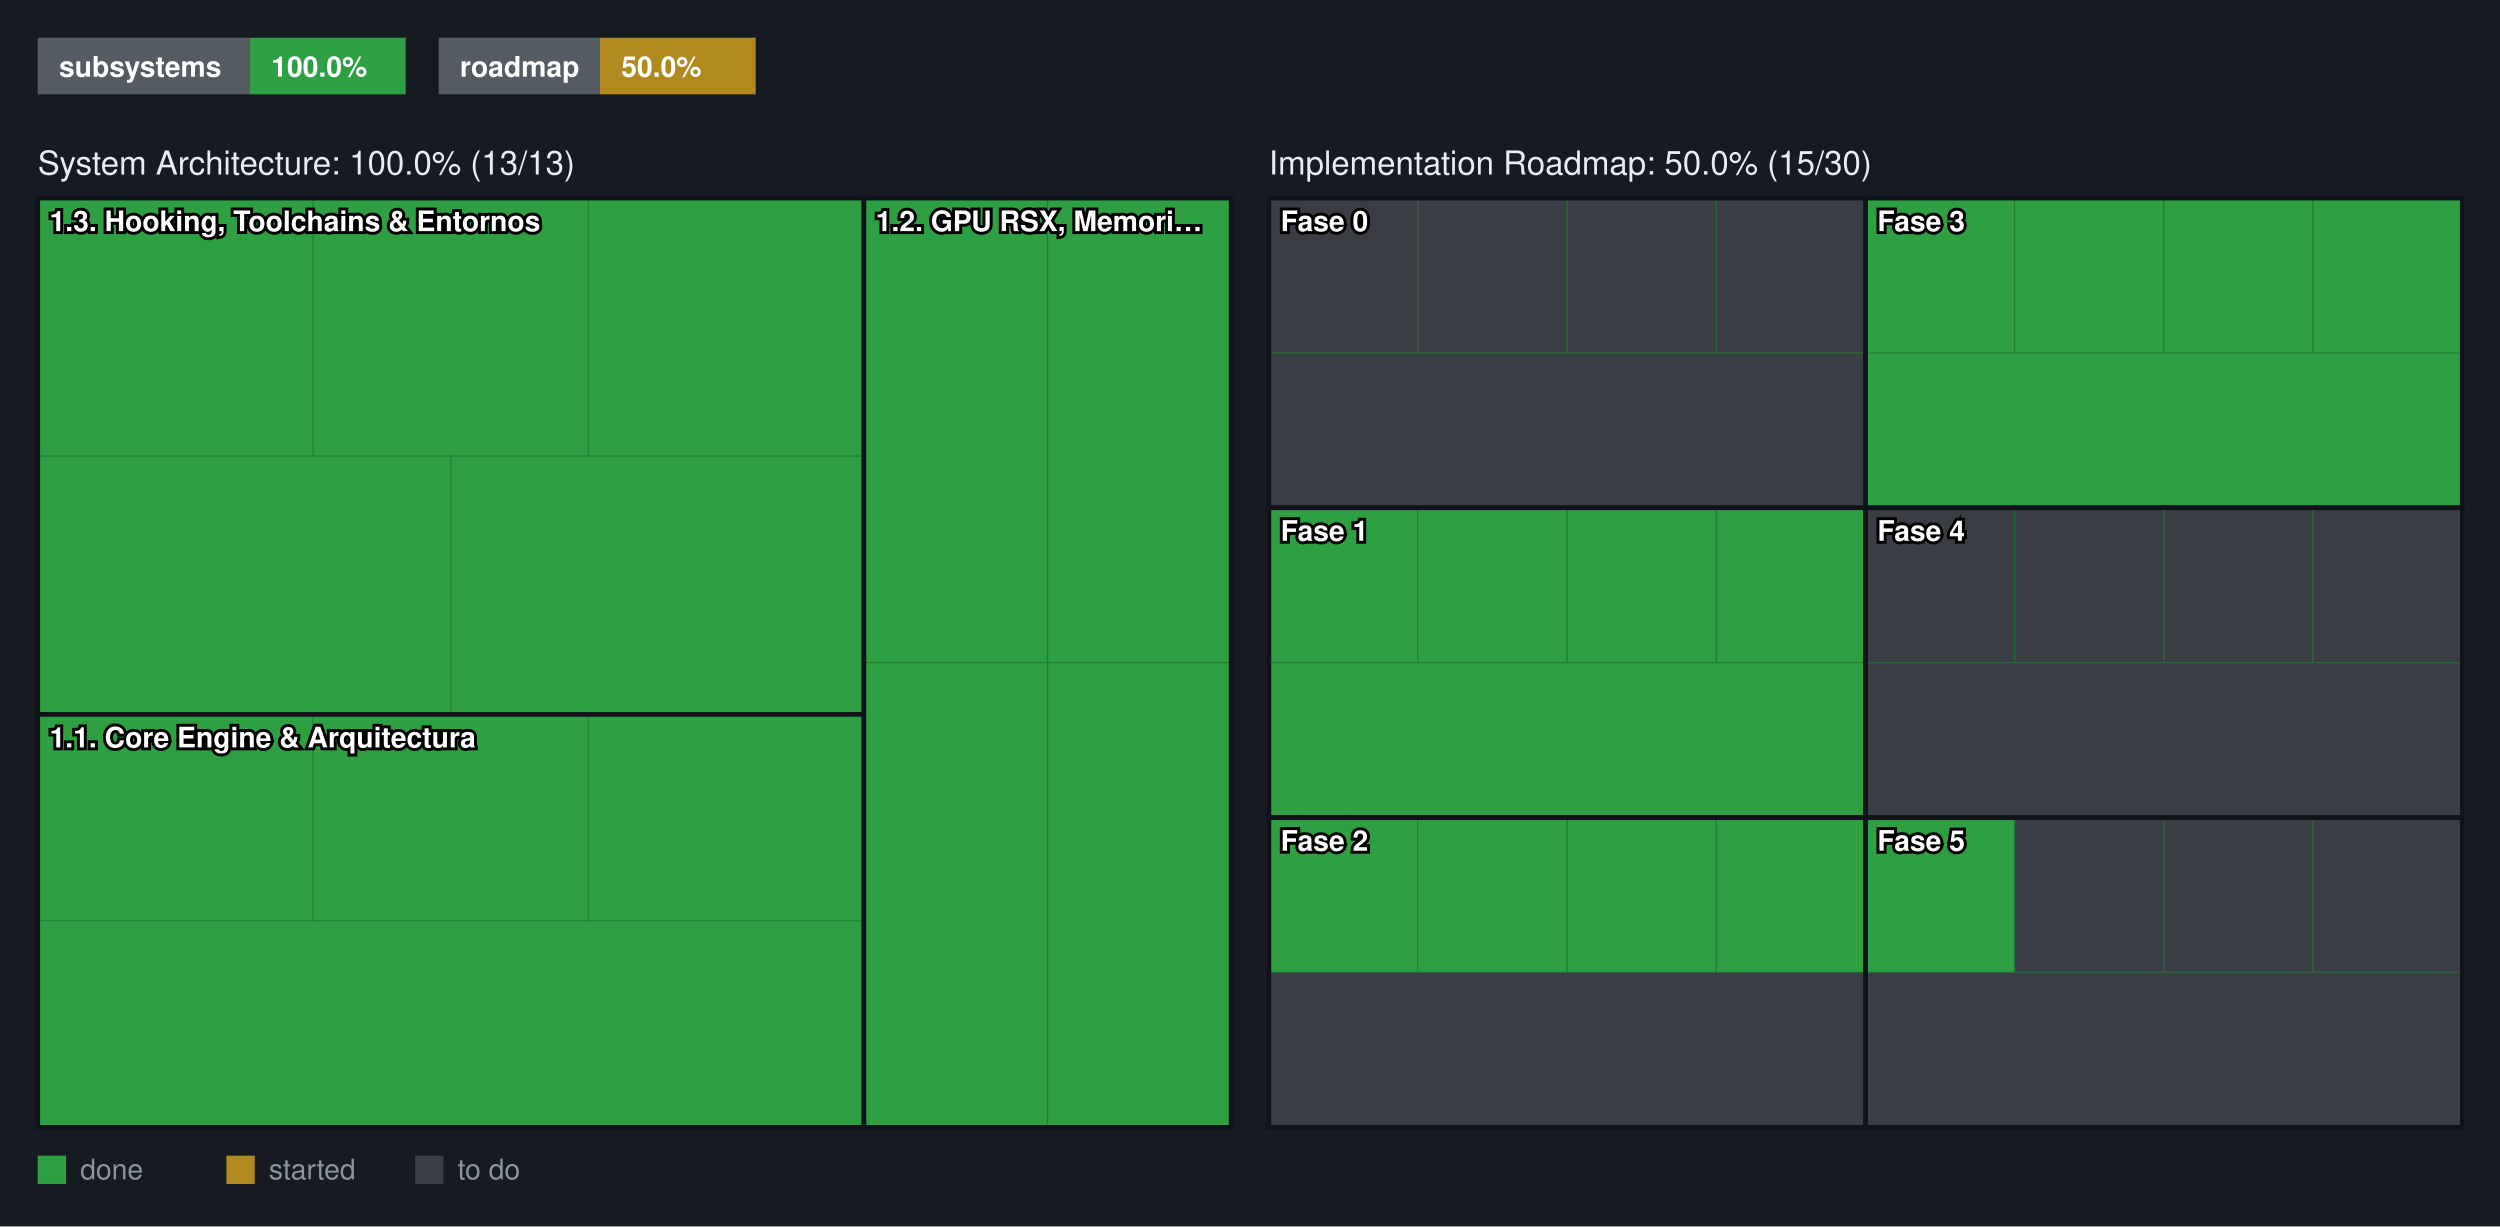
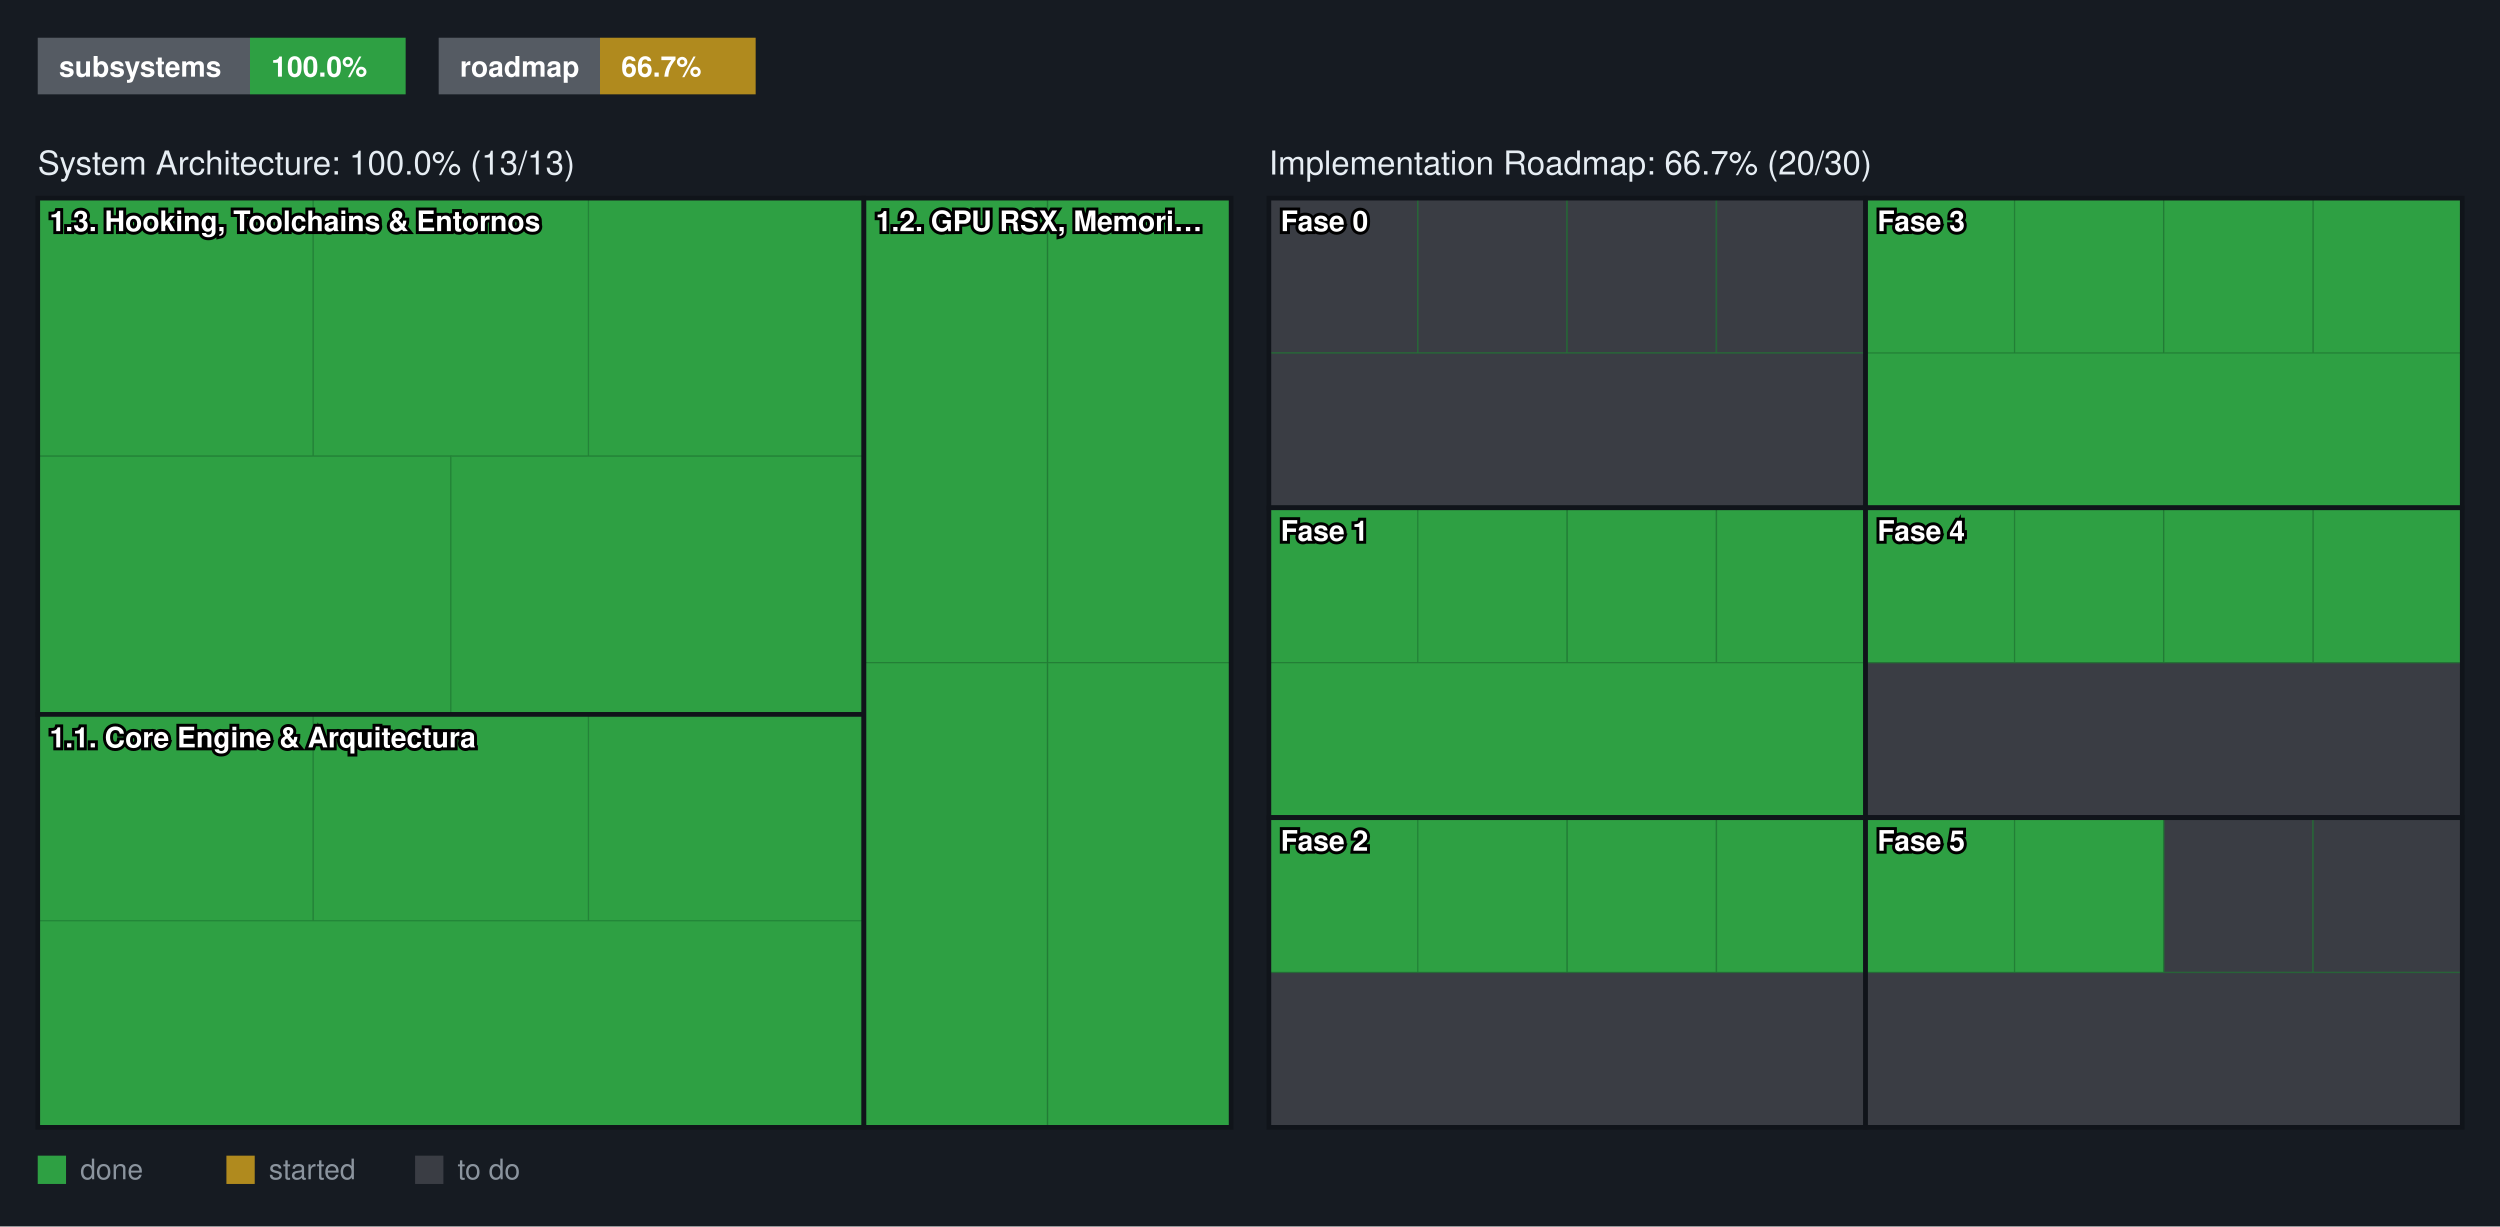
<svg xmlns="http://www.w3.org/2000/svg" viewBox="0 0 1060.0 520.0" width="1060.0" height="520.0" font-family="-apple-system,BlinkMacSystemFont,Segoe UI,Helvetica,Arial,sans-serif">
  <rect width="1060.0" height="520.0" fill="#161b22" />
  <rect x="16.0" y="16" width="90.0" height="24" fill="#555b63" />
  <rect x="106.0" y="16" width="66.0" height="24" fill="#2ea043" />
  <text x="25.0" y="32.5" font-size="12" font-weight="600" fill="#fff">subsystems</text>
  <text x="115.0" y="32.5" font-size="12" font-weight="600" fill="#fff">100.0%</text>
  <rect x="186.0" y="16" width="68.4" height="24" fill="#555b63" />
  <rect x="254.4" y="16" width="66.0" height="24" fill="#b08a1e" />
  <text x="195.0" y="32.5" font-size="12" font-weight="600" fill="#fff">roadmap</text>
-   <text x="263.4" y="32.5" font-size="12" font-weight="600" fill="#fff">50.0%</text>
+   <text x="263.4" y="32.5" font-size="12" font-weight="600" fill="#fff">66.7%</text>
  <text x="16.0" y="74.0" font-size="14" font-weight="500" fill="#e6edf3">System Architecture: 100.0% (13/13)</text>
  <rect x="16.0" y="84.0" width="116.8" height="109.4" fill="#2ea043" stroke="#1f7a33" stroke-opacity=".55" stroke-width=".6" />
  <rect x="132.8" y="84.0" width="116.8" height="109.4" fill="#2ea043" stroke="#1f7a33" stroke-opacity=".55" stroke-width=".6" />
  <rect x="249.5" y="84.0" width="116.8" height="109.4" fill="#2ea043" stroke="#1f7a33" stroke-opacity=".55" stroke-width=".6" />
  <rect x="16.0" y="193.4" width="175.2" height="109.4" fill="#2ea043" stroke="#1f7a33" stroke-opacity=".55" stroke-width=".6" />
  <rect x="191.2" y="193.4" width="175.2" height="109.4" fill="#2ea043" stroke="#1f7a33" stroke-opacity=".55" stroke-width=".6" />
  <rect x="16.0" y="84.0" width="350.3" height="218.9" fill="none" stroke="#10141a" stroke-width="2" />
  <text x="21.0" y="98.0" font-size="12" font-weight="600" fill="#fff" stroke="#000" stroke-width="2.5" paint-order="stroke">1.3. Hooking, Toolchains &amp; Entornos</text>
  <rect x="16.0" y="302.9" width="116.8" height="87.6" fill="#2ea043" stroke="#1f7a33" stroke-opacity=".55" stroke-width=".6" />
  <rect x="132.8" y="302.9" width="116.8" height="87.6" fill="#2ea043" stroke="#1f7a33" stroke-opacity=".55" stroke-width=".6" />
  <rect x="249.5" y="302.9" width="116.8" height="87.6" fill="#2ea043" stroke="#1f7a33" stroke-opacity=".55" stroke-width=".6" />
  <rect x="16.0" y="390.4" width="350.3" height="87.6" fill="#2ea043" stroke="#1f7a33" stroke-opacity=".55" stroke-width=".6" />
  <rect x="16.0" y="302.9" width="350.3" height="175.1" fill="none" stroke="#10141a" stroke-width="2" />
  <text x="21.0" y="316.9" font-size="12" font-weight="600" fill="#fff" stroke="#000" stroke-width="2.5" paint-order="stroke">1.1. Core Engine &amp; Arquitectura</text>
  <rect x="366.3" y="84.0" width="77.8" height="197.0" fill="#2ea043" stroke="#1f7a33" stroke-opacity=".55" stroke-width=".6" />
  <rect x="444.2" y="84.0" width="77.8" height="197.0" fill="#2ea043" stroke="#1f7a33" stroke-opacity=".55" stroke-width=".6" />
  <rect x="366.3" y="281.0" width="77.8" height="197.0" fill="#2ea043" stroke="#1f7a33" stroke-opacity=".55" stroke-width=".6" />
  <rect x="444.2" y="281.0" width="77.8" height="197.0" fill="#2ea043" stroke="#1f7a33" stroke-opacity=".55" stroke-width=".6" />
  <rect x="366.3" y="84.0" width="155.7" height="394.0" fill="none" stroke="#10141a" stroke-width="2" />
  <text x="371.3" y="98.0" font-size="12" font-weight="600" fill="#fff" stroke="#000" stroke-width="2.5" paint-order="stroke">1.2. GPU RSX, Memori…</text>
-   <text x="538.0" y="74.0" font-size="14" font-weight="500" fill="#e6edf3">Implementation Roadmap: 50.0% (15/30)</text>
+   <text x="538.0" y="74.0" font-size="14" font-weight="500" fill="#e6edf3">Implementation Roadmap: 66.7% (20/30)</text>
  <rect x="538.0" y="84.0" width="63.2" height="65.7" fill="#3a3d44" stroke="#1f7a33" stroke-opacity=".55" stroke-width=".6" />
  <rect x="601.2" y="84.0" width="63.2" height="65.7" fill="#3a3d44" stroke="#1f7a33" stroke-opacity=".55" stroke-width=".6" />
  <rect x="664.5" y="84.0" width="63.2" height="65.7" fill="#3a3d44" stroke="#1f7a33" stroke-opacity=".55" stroke-width=".6" />
  <rect x="727.8" y="84.0" width="63.2" height="65.7" fill="#3a3d44" stroke="#1f7a33" stroke-opacity=".55" stroke-width=".6" />
  <rect x="538.0" y="149.7" width="253.0" height="65.7" fill="#3a3d44" stroke="#1f7a33" stroke-opacity=".55" stroke-width=".6" />
  <rect x="538.0" y="84.0" width="253.0" height="131.3" fill="none" stroke="#10141a" stroke-width="2" />
  <text x="543.0" y="98.0" font-size="12" font-weight="600" fill="#fff" stroke="#000" stroke-width="2.5" paint-order="stroke">Fase 0</text>
  <rect x="538.0" y="215.3" width="63.2" height="65.7" fill="#2ea043" stroke="#1f7a33" stroke-opacity=".55" stroke-width=".6" />
  <rect x="601.2" y="215.3" width="63.2" height="65.7" fill="#2ea043" stroke="#1f7a33" stroke-opacity=".55" stroke-width=".6" />
  <rect x="664.5" y="215.3" width="63.2" height="65.7" fill="#2ea043" stroke="#1f7a33" stroke-opacity=".55" stroke-width=".6" />
  <rect x="727.8" y="215.3" width="63.2" height="65.7" fill="#2ea043" stroke="#1f7a33" stroke-opacity=".55" stroke-width=".6" />
  <rect x="538.0" y="281.0" width="253.0" height="65.7" fill="#2ea043" stroke="#1f7a33" stroke-opacity=".55" stroke-width=".6" />
  <rect x="538.0" y="215.3" width="253.0" height="131.3" fill="none" stroke="#10141a" stroke-width="2" />
  <text x="543.0" y="229.3" font-size="12" font-weight="600" fill="#fff" stroke="#000" stroke-width="2.5" paint-order="stroke">Fase 1</text>
  <rect x="538.0" y="346.7" width="63.2" height="65.7" fill="#2ea043" stroke="#1f7a33" stroke-opacity=".55" stroke-width=".6" />
  <rect x="601.2" y="346.7" width="63.2" height="65.7" fill="#2ea043" stroke="#1f7a33" stroke-opacity=".55" stroke-width=".6" />
  <rect x="664.5" y="346.7" width="63.2" height="65.7" fill="#2ea043" stroke="#1f7a33" stroke-opacity=".55" stroke-width=".6" />
  <rect x="727.8" y="346.7" width="63.2" height="65.7" fill="#2ea043" stroke="#1f7a33" stroke-opacity=".55" stroke-width=".6" />
  <rect x="538.0" y="412.3" width="253.0" height="65.7" fill="#3a3d44" stroke="#1f7a33" stroke-opacity=".55" stroke-width=".6" />
  <rect x="538.0" y="346.7" width="253.0" height="131.3" fill="none" stroke="#10141a" stroke-width="2" />
  <text x="543.0" y="360.7" font-size="12" font-weight="600" fill="#fff" stroke="#000" stroke-width="2.5" paint-order="stroke">Fase 2</text>
  <rect x="791.0" y="84.0" width="63.2" height="65.7" fill="#2ea043" stroke="#1f7a33" stroke-opacity=".55" stroke-width=".6" />
  <rect x="854.2" y="84.0" width="63.2" height="65.7" fill="#2ea043" stroke="#1f7a33" stroke-opacity=".55" stroke-width=".6" />
  <rect x="917.5" y="84.0" width="63.2" height="65.7" fill="#2ea043" stroke="#1f7a33" stroke-opacity=".55" stroke-width=".6" />
  <rect x="980.8" y="84.0" width="63.2" height="65.7" fill="#2ea043" stroke="#1f7a33" stroke-opacity=".55" stroke-width=".6" />
  <rect x="791.0" y="149.7" width="253.0" height="65.7" fill="#2ea043" stroke="#1f7a33" stroke-opacity=".55" stroke-width=".6" />
  <rect x="791.0" y="84.0" width="253.0" height="131.3" fill="none" stroke="#10141a" stroke-width="2" />
  <text x="796.0" y="98.0" font-size="12" font-weight="600" fill="#fff" stroke="#000" stroke-width="2.5" paint-order="stroke">Fase 3</text>
-   <rect x="791.0" y="215.3" width="63.2" height="65.7" fill="#3a3d44" stroke="#1f7a33" stroke-opacity=".55" stroke-width=".6" />
-   <rect x="854.2" y="215.3" width="63.2" height="65.7" fill="#3a3d44" stroke="#1f7a33" stroke-opacity=".55" stroke-width=".6" />
-   <rect x="917.5" y="215.3" width="63.2" height="65.7" fill="#3a3d44" stroke="#1f7a33" stroke-opacity=".55" stroke-width=".6" />
-   <rect x="980.8" y="215.3" width="63.2" height="65.7" fill="#3a3d44" stroke="#1f7a33" stroke-opacity=".55" stroke-width=".6" />
+   <rect x="791.0" y="215.3" width="63.2" height="65.7" fill="#2ea043" stroke="#1f7a33" stroke-opacity=".55" stroke-width=".6" />
+   <rect x="854.2" y="215.3" width="63.2" height="65.7" fill="#2ea043" stroke="#1f7a33" stroke-opacity=".55" stroke-width=".6" />
+   <rect x="917.5" y="215.3" width="63.2" height="65.7" fill="#2ea043" stroke="#1f7a33" stroke-opacity=".55" stroke-width=".6" />
+   <rect x="980.8" y="215.3" width="63.2" height="65.7" fill="#2ea043" stroke="#1f7a33" stroke-opacity=".55" stroke-width=".6" />
  <rect x="791.0" y="281.0" width="253.0" height="65.7" fill="#3a3d44" stroke="#1f7a33" stroke-opacity=".55" stroke-width=".6" />
  <rect x="791.0" y="215.3" width="253.0" height="131.3" fill="none" stroke="#10141a" stroke-width="2" />
  <text x="796.0" y="229.3" font-size="12" font-weight="600" fill="#fff" stroke="#000" stroke-width="2.5" paint-order="stroke">Fase 4</text>
  <rect x="791.0" y="346.7" width="63.2" height="65.7" fill="#2ea043" stroke="#1f7a33" stroke-opacity=".55" stroke-width=".6" />
-   <rect x="854.2" y="346.7" width="63.2" height="65.7" fill="#3a3d44" stroke="#1f7a33" stroke-opacity=".55" stroke-width=".6" />
+   <rect x="854.2" y="346.7" width="63.2" height="65.7" fill="#2ea043" stroke="#1f7a33" stroke-opacity=".55" stroke-width=".6" />
  <rect x="917.5" y="346.7" width="63.2" height="65.7" fill="#3a3d44" stroke="#1f7a33" stroke-opacity=".55" stroke-width=".6" />
  <rect x="980.8" y="346.7" width="63.2" height="65.7" fill="#3a3d44" stroke="#1f7a33" stroke-opacity=".55" stroke-width=".6" />
  <rect x="791.0" y="412.3" width="253.0" height="65.7" fill="#3a3d44" stroke="#1f7a33" stroke-opacity=".55" stroke-width=".6" />
  <rect x="791.0" y="346.7" width="253.0" height="131.3" fill="none" stroke="#10141a" stroke-width="2" />
  <text x="796.0" y="360.7" font-size="12" font-weight="600" fill="#fff" stroke="#000" stroke-width="2.5" paint-order="stroke">Fase 5</text>
  <rect x="16.0" y="490.0" width="12" height="12" fill="#2ea043" />
  <text x="34.0" y="500.0" font-size="12" fill="#8b949e">done</text>
  <rect x="96.0" y="490.0" width="12" height="12" fill="#b08a1e" />
  <text x="114.0" y="500.0" font-size="12" fill="#8b949e">started</text>
  <rect x="176.0" y="490.0" width="12" height="12" fill="#3a3d44" />
  <text x="194.0" y="500.0" font-size="12" fill="#8b949e">to do</text>
</svg>
